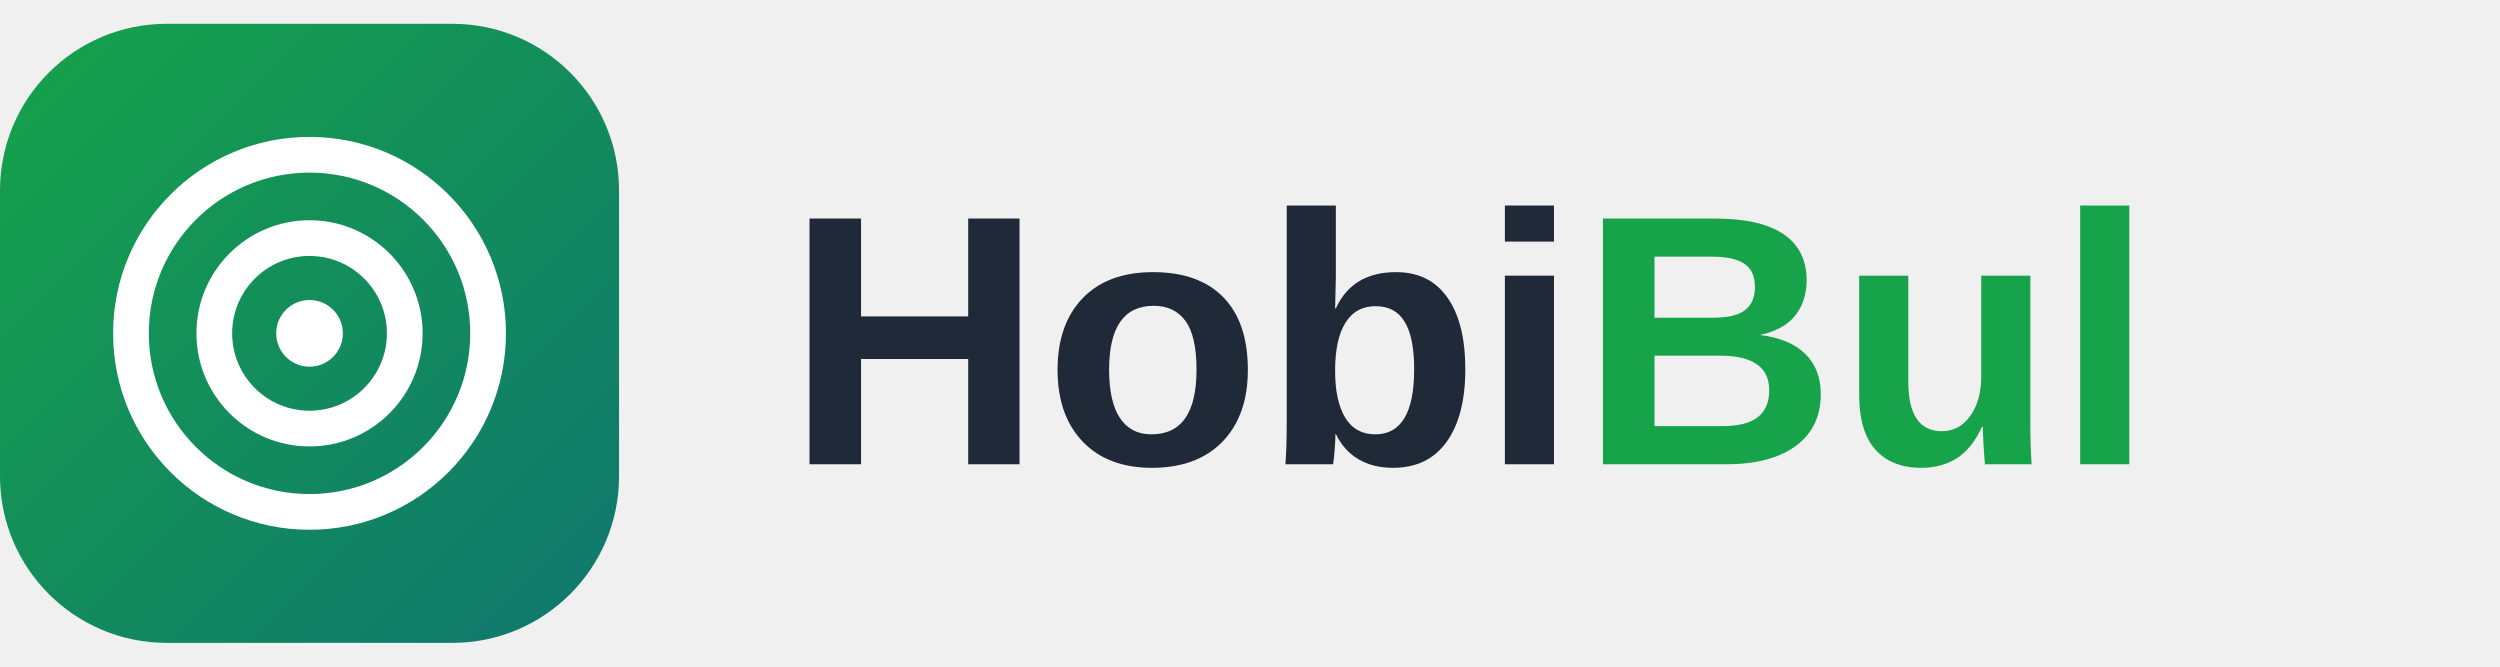
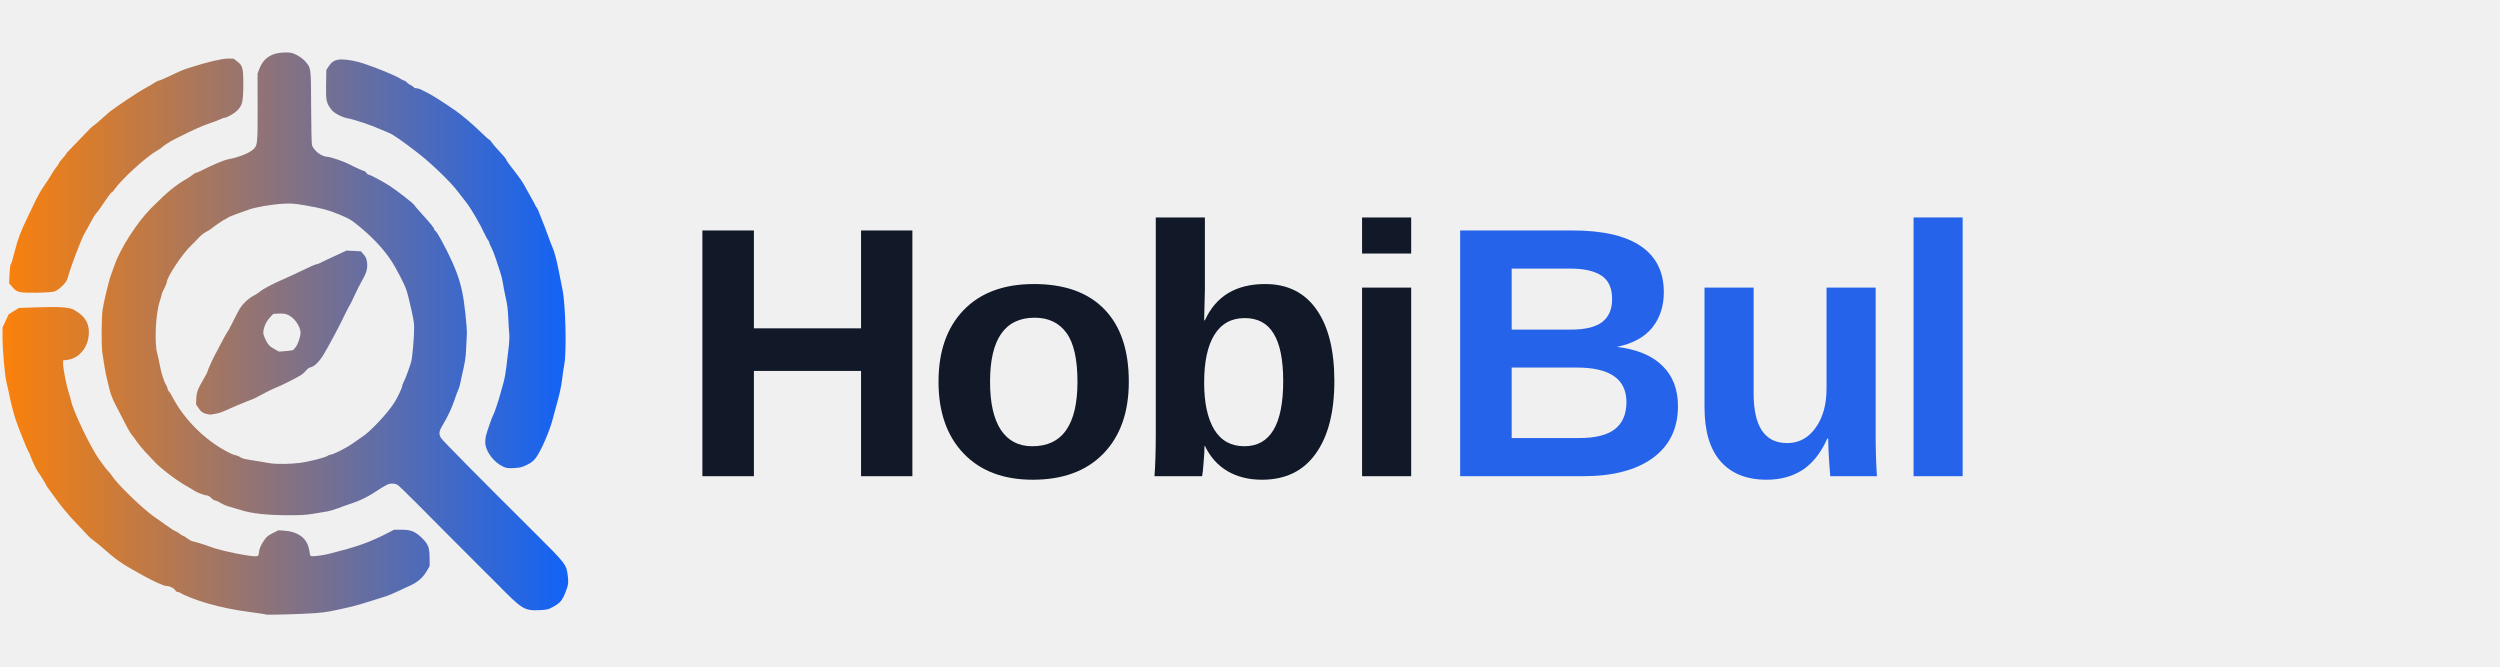
- <svg xmlns="http://www.w3.org/2000/svg" width="210" height="56" viewBox="0 0 210 56" role="img" aria-label="Hobi Bul">
+ <svg xmlns="http://www.w3.org/2000/svg" viewBox="0 0 210 56" width="210" height="56" role="img" aria-label="Hobi Bul">
  <defs>
-     <linearGradient id="hbgrad" x1="0" y1="0" x2="1" y2="1">
-       <stop offset="0" stop-color="#16a34a" />
-       <stop offset="1" stop-color="#0f766e" />
+     <linearGradient id="hbmark" x1="0" y1="0" x2="1" y2="0">
+       <stop offset="0" stop-color="#fb810a" />
+       <stop offset="1" stop-color="#1163f7" />
    </linearGradient>
  </defs>
-   <rect x="0" y="2" width="52" height="52" rx="14" fill="url(#hbgrad)" />
-   <circle cx="26" cy="28" r="15" fill="none" stroke="#ffffff" stroke-width="3" />
-   <circle cx="26" cy="28" r="8" fill="none" stroke="#ffffff" stroke-width="3" />
-   <circle cx="26" cy="28" r="2.8" fill="#ffffff" />
-   <text x="66" y="39" font-family="Arial, Helvetica, sans-serif" font-size="30" font-weight="800" fill="#1f2937">Hobi<tspan fill="#16a34a">Bul</tspan>
+   <g transform="translate(0 4.14) scale(0.071111)">
+     <path fill="url(#hbmark)" fill-rule="evenodd" d="M374 665.92C385.24 665.02 392.21 663.74 415.5 658.33C419.35 657.43 429.25 654.55 437.5 651.93C445.75 649.31 454.3 646.61 456.5 645.94C458.7 645.26 465 642.58 470.5 639.98C476 637.37 482.52 634.35 485 633.26C492.98 629.73 499.6 623.97 503.69 617L507.5 610.5L507.46 601.5C507.4 588.82 505.98 584.82 499.17 578.03C490.81 569.71 485.61 567.5 474.5 567.51L465.5 567.53L456.5 572.16C439.43 580.95 424.18 586.68 404 591.9C399.32 593.11 393.21 594.75 390.4 595.55C383.51 597.52 369.56 599.43 367.59 598.67C366.72 598.34 366 597.07 366 595.85C366 594.63 365.27 591.03 364.38 587.86C361.22 576.59 351.02 569.66 336.12 568.65L328.94 568.16L322.15 571.56C316.71 574.28 314.66 576.01 311.83 580.23C307.73 586.35 306.18 590.12 305.79 595C305.55 597.87 305.05 598.57 303 598.86C296.99 599.74 260.96 592.44 249.5 588.03C243.35 585.67 228.31 581.01 226.69 580.97C226.03 580.96 223.73 579.61 221.57 577.97C219.41 576.34 217.27 575 216.81 575C216.36 575 214.12 573.65 211.84 572C209.56 570.35 207.27 569 206.76 569C206.24 569 202.14 566.36 197.66 563.14C193.17 559.91 186.18 554.99 182.12 552.2C169.26 543.35 140.04 515.21 132.91 504.81C130.76 501.68 128.55 498.84 127.98 498.49C126.99 497.87 120.62 489.59 116.47 483.5C105.81 467.86 86.5 427.43 84.02 415.56C83.56 413.33 82.28 408.8 81.19 405.5C78.57 397.57 74.63 377.66 74.56 372.01L74.5 367.51L79.61 366.88C94.08 365.1 105 351.03 105 334.17C105 322.57 99.75 314.74 87.31 307.75C81.97 304.76 71.05 303.97 46 304.77L22.5 305.52L16.42 309.23L10.35 312.93L6.67 320.76L3 328.59L3 340.24C3 356.45 5.7 386.01 8 395C9.05 399.12 10.62 406.1 11.49 410.5C13.03 418.34 15.95 429.56 18.51 437.5C21.12 445.58 32.3 473.55 33.5 475C34.19 475.82 35.33 478.3 36.03 480.5C37.71 485.7 43.5 497.77 45.33 499.86C46.92 501.69 55 514.92 55 515.71C55 515.98 56.01 517.46 57.25 518.99C58.49 520.53 61.3 524.37 63.5 527.55C71.27 538.75 81.55 551.15 91.42 561.21C95.23 565.1 100.1 570.3 102.25 572.79C104.41 575.28 107.9 578.48 110.01 579.91C112.13 581.33 116.03 584.41 118.68 586.74C138.23 603.93 142.82 607.13 167.5 620.8C182.12 628.9 193.48 634 196.9 634C200.5 634 205.72 636.61 207.04 639.08C207.61 640.13 208.85 641 209.81 641C210.77 641 212.47 641.64 213.6 642.43C217.3 645.02 232.79 650.99 244.81 654.45C261.42 659.23 277.81 662.54 296.97 665C306.03 666.16 313.68 667.36 313.97 667.67C314.7 668.44 358.6 667.16 374 665.92Z M652.77 658.95C662.12 653.85 664.48 650.91 668.95 638.8C671.44 632.02 671.64 630.02 670.63 621.5C669.11 608.67 668.22 607.52 631.9 571.41C564.5 504.41 522.83 462.25 520.94 459.15C518.14 454.55 518.52 451.17 522.6 444.44C528.72 434.33 533.77 423.63 536.88 414.22C538.51 409.25 540.49 403.91 541.28 402.35C542.07 400.78 543 397.93 543.34 396C543.69 394.07 544.6 389.8 545.38 386.5C549.19 370.27 550.07 364.9 550.54 355.11C550.82 349.27 551.24 340.9 551.47 336.5C551.86 329.01 548.56 298.54 546.1 286.94C542.71 270.95 537.62 257.33 527.59 237.47C521.86 226.1 516.23 216.15 515.08 215.34C513.94 214.54 513 213.42 513 212.85C513 211.12 509.28 206.52 496.5 192.45C492.65 188.22 489.34 184.32 489.14 183.79C488.55 182.22 469.11 167.08 460.51 161.49C451.88 155.88 437.08 148 435.18 148C434.54 148 433.45 147.1 432.77 146C432.08 144.9 431.1 144 430.59 144C429.57 144 418.7 139.08 412.69 135.89C406.52 132.62 390.16 127 386.81 127C380.06 127 370.6 119.77 368.49 113C368.06 111.63 367.62 91.38 367.52 68C367.32 20.86 367.5 22.26 360.5 14.21C358.45 11.84 354.01 8.51 350.63 6.79C345.18 4.02 343.6 3.69 336.36 3.77C320.8 3.95 310.93 10.51 306.03 23.92L304.24 28.83L304.32 68.66C304.4 111.59 304.2 113.57 299.23 118.22C294.58 122.58 281.64 127.72 270 129.84C264.76 130.8 251.41 136.36 238.57 142.96C235.3 144.63 232.08 146 231.39 146C230.71 146 228.84 147.11 227.23 148.46C225.63 149.81 222.49 151.95 220.25 153.21C207.37 160.49 197.13 168.97 178.22 188C161.67 204.66 141.31 236.61 135.02 255.77C133.99 258.92 132.24 263.75 131.13 266.5C128.99 271.8 122.77 297.43 121.18 307.5C119.82 316.11 119.63 350.81 120.9 358.76C121.49 362.47 122.65 369.77 123.47 375C124.3 380.23 125.66 386.98 126.5 390C127.34 393.02 128.72 398.63 129.57 402.46C130.42 406.29 133.06 413.27 135.44 417.96C148.6 443.9 153.36 452.75 155.38 455C156.61 456.38 159.39 460.14 161.56 463.37C163.73 466.61 168.2 472.05 171.5 475.48C174.8 478.91 179.75 484.14 182.5 487.11C190.35 495.58 208.6 509.44 220.81 516.2C223.94 517.94 227.76 520.22 229.3 521.28C232.71 523.63 241.7 527 244.55 527C245.69 527 247.92 528.35 249.5 530C251.08 531.65 253.18 533 254.17 533C255.16 533 258.13 534.33 260.78 535.96C263.42 537.59 268.06 539.56 271.09 540.35C274.12 541.14 280.25 542.94 284.71 544.35C297.25 548.31 314.59 550.26 338.5 550.39C354.69 550.47 361.9 550.08 370 548.68C375.77 547.68 383.05 546.46 386.16 545.96C389.27 545.46 395.12 543.76 399.16 542.18C403.2 540.6 410.32 538.05 415 536.53C424.35 533.48 433.73 529.02 441.65 523.86C456.84 513.96 458.76 513 463.21 513C466.23 513 468.55 513.71 470.59 515.25C473.02 517.09 505.42 549.28 524 568.33C526.48 570.86 541.55 585.96 557.5 601.86C573.45 617.77 587.1 631.4 587.83 632.14C616.86 661.72 619.44 663.3 637.27 662.51C645.88 662.13 647.73 661.71 652.77 658.95Z M622.39 490.91C627.6 488.37 630.19 486.32 633.03 482.52C639.13 474.38 649.45 450.57 652.99 436.5C653.68 433.75 655.13 428.35 656.22 424.5C660.99 407.56 662.93 398.85 664.03 389.5C664.67 384 665.82 376.21 666.59 372.2C669.43 357.35 668.07 301.08 664.45 284C663.7 280.43 661.92 271.43 660.49 264C657.73 249.58 654.77 238.37 652.44 233.5C651.65 231.85 649.24 225.55 647.09 219.5C644.93 213.45 641.74 205.12 640 201C638.26 196.88 636.58 192.6 636.27 191.5C635.95 190.4 634.86 188.31 633.85 186.85C632.83 185.39 632 183.96 632 183.68C632 183.4 629.46 178.74 626.36 173.33C623.25 167.93 619.84 161.76 618.78 159.64C617.71 157.51 614.18 152.34 610.93 148.14C599.83 133.82 598.57 132.08 597.83 130.06C597.41 128.94 593.83 124.64 589.86 120.49C585.9 116.35 581.84 111.61 580.84 109.98C579.84 108.34 578.66 107 578.2 107C577.74 107 573.12 102.89 567.93 97.86C557.53 87.78 545.2 77.33 537.5 72.07C521.29 61 511.75 54.92 506 52C502.43 50.18 498.31 48.09 496.85 47.35C495.39 46.61 493.02 46 491.6 46C490.17 46 489 45.6 489 45.11C489 44.63 487.51 43.52 485.7 42.66C483.88 41.8 481.56 40.17 480.54 39.05C479.52 37.92 478.15 37 477.48 37C476.82 37 474.75 35.98 472.89 34.72C467.87 31.36 446.14 22.36 429.84 16.9C421.12 13.99 410.51 12 403.68 12C396.21 12.01 392.31 14.07 388.29 20.13L385.5 24.35L385.19 41.63C384.84 60.64 385.47 63.56 391.68 71.57C394.7 75.47 404.15 80.42 410.74 81.55C418.62 82.9 440.24 90.22 450.5 95C452.7 96.03 456.48 97.6 458.9 98.49C463.79 100.28 475.57 108.46 494.78 123.38C509.25 134.62 531.6 156.12 539.6 166.5C542.57 170.35 547.29 176.43 550.08 180C556.67 188.43 565.86 204.11 572.91 218.97C574.33 221.97 576.06 225.04 576.75 225.79C577.44 226.53 578 227.73 578 228.45C578 229.16 579.08 231.72 580.41 234.12C581.73 236.53 584.04 242.32 585.54 247C587.05 251.68 589.38 258.76 590.73 262.75C592.09 266.74 593.6 272.81 594.09 276.25C594.58 279.69 595.69 285.65 596.55 289.5C599.35 302.03 599.84 305.63 600.43 318.16C600.74 324.95 601.26 333.2 601.59 336.5C601.92 339.88 601.49 347.74 600.61 354.5C599.75 361.1 598.55 371 597.96 376.5C597.36 382 595.94 389.65 594.81 393.5C593.67 397.35 591.92 403.65 590.92 407.5C588.98 414.9 583.97 429.78 582.82 431.54C581.45 433.63 575.16 451.64 573.97 456.85C573.3 459.79 573.03 464.17 573.36 466.59C574.67 476.19 583.48 487.59 593.39 492.52C597.93 494.78 599.45 495.02 607 494.67C614.14 494.34 616.6 493.73 622.39 490.91Z M321 489.28C319.07 489.07 312.55 487.99 306.5 486.88C300.45 485.78 293.48 484.62 291 484.3C288.52 483.98 285.27 482.86 283.76 481.8C282.25 480.74 279.33 479.6 277.26 479.27C275.19 478.93 268.32 475.58 262 471.83C237.48 457.26 215.31 433.79 202.95 409.3C201.78 406.99 200.19 404.57 199.41 403.93C198.64 403.28 198 402.02 198 401.13C197.99 400.23 197.17 398.15 196.16 396.49C193.57 392.24 190.35 381.94 188.51 372C187.65 367.32 186.47 361.93 185.89 360C182.24 347.95 183.73 313.02 188.51 298.37C189.88 294.18 191 290.17 191 289.47C191 288.77 192.35 285.64 194 282.5C195.65 279.36 197 276.05 197 275.14C197 269.24 215.72 241.11 226.11 231.4C228.53 229.15 232.36 225.23 234.64 222.69C236.92 220.16 240.75 217.09 243.14 215.88C245.54 214.67 248.4 212.9 249.5 211.96C252.49 209.41 264.79 201 265.54 201C265.9 201 267.39 200.16 268.85 199.13C270.31 198.1 274.88 196.11 279 194.71C283.12 193.32 289.43 191.06 293 189.7C301.18 186.6 320.16 183.27 334.5 182.42C343.8 181.88 347.81 182.18 360.5 184.37C379.82 187.71 388.25 189.96 400.53 195.05C413.07 200.25 415.43 201.7 426.48 210.97C444.63 226.21 458.25 241.88 466.83 257.43C477.09 275.99 480.07 282.72 482.39 292.5C488.18 316.88 489.14 321.88 489.21 328C489.35 339 487.17 364.23 485.63 369.5C483.55 376.59 478.54 389.96 476.63 393.5C475.74 395.15 475.01 397.18 475.01 398C475 400.02 469.61 411.33 465.71 417.5C457.55 430.43 436.44 452.7 426.84 458.5C425.93 459.05 421.43 462.18 416.84 465.45C408.94 471.08 393.31 478.95 389.95 478.98C389.1 478.99 387.96 479.44 387.43 479.97C385.43 481.97 365.15 487.2 354.07 488.57C343.36 489.9 329.16 490.21 321 489.28Z M255 430.48C257.48 430.11 261.98 428.68 265 427.3C268.02 425.92 271.4 424.43 272.5 424C273.6 423.57 276.98 422.09 280 420.73C283.02 419.37 288.2 417.24 291.5 416C298.33 413.44 300.86 412.38 303 411.16C303.82 410.69 305.51 409.79 306.74 409.15C307.97 408.52 311.8 406.5 315.24 404.67C318.68 402.85 323.75 400.51 326.5 399.47C331.6 397.54 348.54 389.05 355.17 385.09C357.19 383.88 359.98 381.4 361.37 379.58C362.85 377.64 365.14 376.02 366.91 375.67C371.2 374.81 376.81 369.35 382.12 360.85C386.92 353.16 403.04 322.93 406.52 315.06C408.36 310.91 412.63 302.77 414.94 299C415.44 298.18 417.56 293.68 419.65 289C421.74 284.32 425.38 277.19 427.73 273.15C432.98 264.15 434.45 258.73 433.56 251.61C433.05 247.53 432.08 245.27 429.62 242.43L426.37 238.66L417.87 238.21L409.37 237.77L403.43 240.5C386.32 248.37 380.25 251.23 377.85 252.55C376.39 253.35 374.47 254 373.6 254C372.72 254 365.14 257.32 356.75 261.39C348.36 265.45 338.57 270 335 271.5C323.78 276.22 310.63 283.14 307.19 286.15C305.37 287.74 301.88 289.99 299.43 291.14C296.99 292.28 292.56 295.62 289.58 298.55C284.43 303.62 282.75 306.4 273.16 325.76C271.33 329.47 269.25 333.18 268.54 334C267.84 334.82 264.57 340.68 261.29 347C258 353.32 254.57 359.85 253.65 361.5C251.07 366.17 245 379.79 245 380.92C245 381.48 242.99 385.34 240.54 389.49C233.68 401.08 232.1 405.33 231.85 412.83L231.61 419.58L234.84 424.27C237.41 428 239.03 429.25 242.78 430.4C245.38 431.19 248.18 431.69 249 431.49C249.82 431.3 252.53 430.85 255 430.48Z M323.5 353.71C318.36 350.8 317.04 349.43 314.25 344.07C312.46 340.64 311 336.6 311 335.09C311 329.45 314.02 322.17 318.33 317.41L322.64 312.65L328.71 312.21C332.11 311.97 336.43 312.32 338.52 313.01C346.68 315.7 355 326.77 355 334.93C355 339.67 351.46 349.8 348.97 352.19C348 353.13 347.05 354.33 346.85 354.88C346.66 355.42 342.68 356.15 338 356.49L329.5 357.11L323.5 353.71Z M64.35 286.08C66.51 285.39 70.52 282.58 73.48 279.68C77.76 275.49 79.09 273.35 80.45 268.5C84.44 254.24 96.87 221.89 100.48 216.39C101.52 214.8 104.35 209.68 106.77 205C109.19 200.32 112.08 195.52 113.2 194.31C115.28 192.07 118.5 187.58 126.52 175.75C129.04 172.04 131.5 169 132 169C132.5 169 134.22 167.09 135.84 164.75C143.37 153.84 172.12 127.57 184.5 120.3C187.8 118.37 190.72 116.45 191 116.05C192.1 114.45 202.37 107.98 207.77 105.48C210.92 104.02 214.62 102.16 216 101.36C217.38 100.55 220.07 99.2 222 98.35C223.93 97.5 228.78 95.26 232.79 93.37C236.8 91.48 244.05 88.6 248.9 86.98C253.76 85.35 259.03 83.35 260.61 82.52C262.2 81.69 264.03 81.01 264.67 81.01C267.81 80.99 276 76.39 280.19 72.29C286.32 66.28 287.32 62.04 287.41 41.5C287.49 22.48 286.62 19.21 280.17 14.3L275.84 11L268.87 11C262.01 11 245.68 14.89 224.5 21.57C216.11 24.21 214.5 24.89 198.74 32.37C193.37 34.92 188.37 37 187.63 37C186.89 37 184.68 38.09 182.73 39.41C180.77 40.74 175.87 43.6 171.84 45.77C162.71 50.67 133.92 69.96 128.41 74.86C116.18 85.73 111.63 89.6 110.02 90.5C109.03 91.05 104.01 96.01 98.86 101.52C93.71 107.03 86.91 114.1 83.75 117.23C80.59 120.35 77.99 123.27 77.99 123.71C77.98 124.14 76.18 126.43 73.99 128.79C71.79 131.15 70 133.46 70 133.91C70 134.36 68.76 136.32 67.25 138.27C65.74 140.22 63.6 143.3 62.5 145.13C58 152.6 56.27 155.27 51.46 162.22C48.69 166.22 44.49 173.55 42.12 178.5C39.76 183.45 35.66 192 33.02 197.5C24.01 216.26 21.62 222.53 17.43 238.5C13.79 252.39 13.78 252.42 12.68 253.82C12.11 254.54 11.45 259.94 11.21 265.82L10.78 276.5L14.88 281.14C18.12 284.81 19.97 286 23.74 286.81C30.05 288.18 59.42 287.66 64.35 286.08Z" />
+   </g>
+   <text x="57" y="40" font-family="Arial Black, Arial, Helvetica, sans-serif" font-size="30" font-weight="900" letter-spacing="-1" fill="#111827">Hobi<tspan fill="#2563eb">Bul</tspan>
  </text>
</svg>
